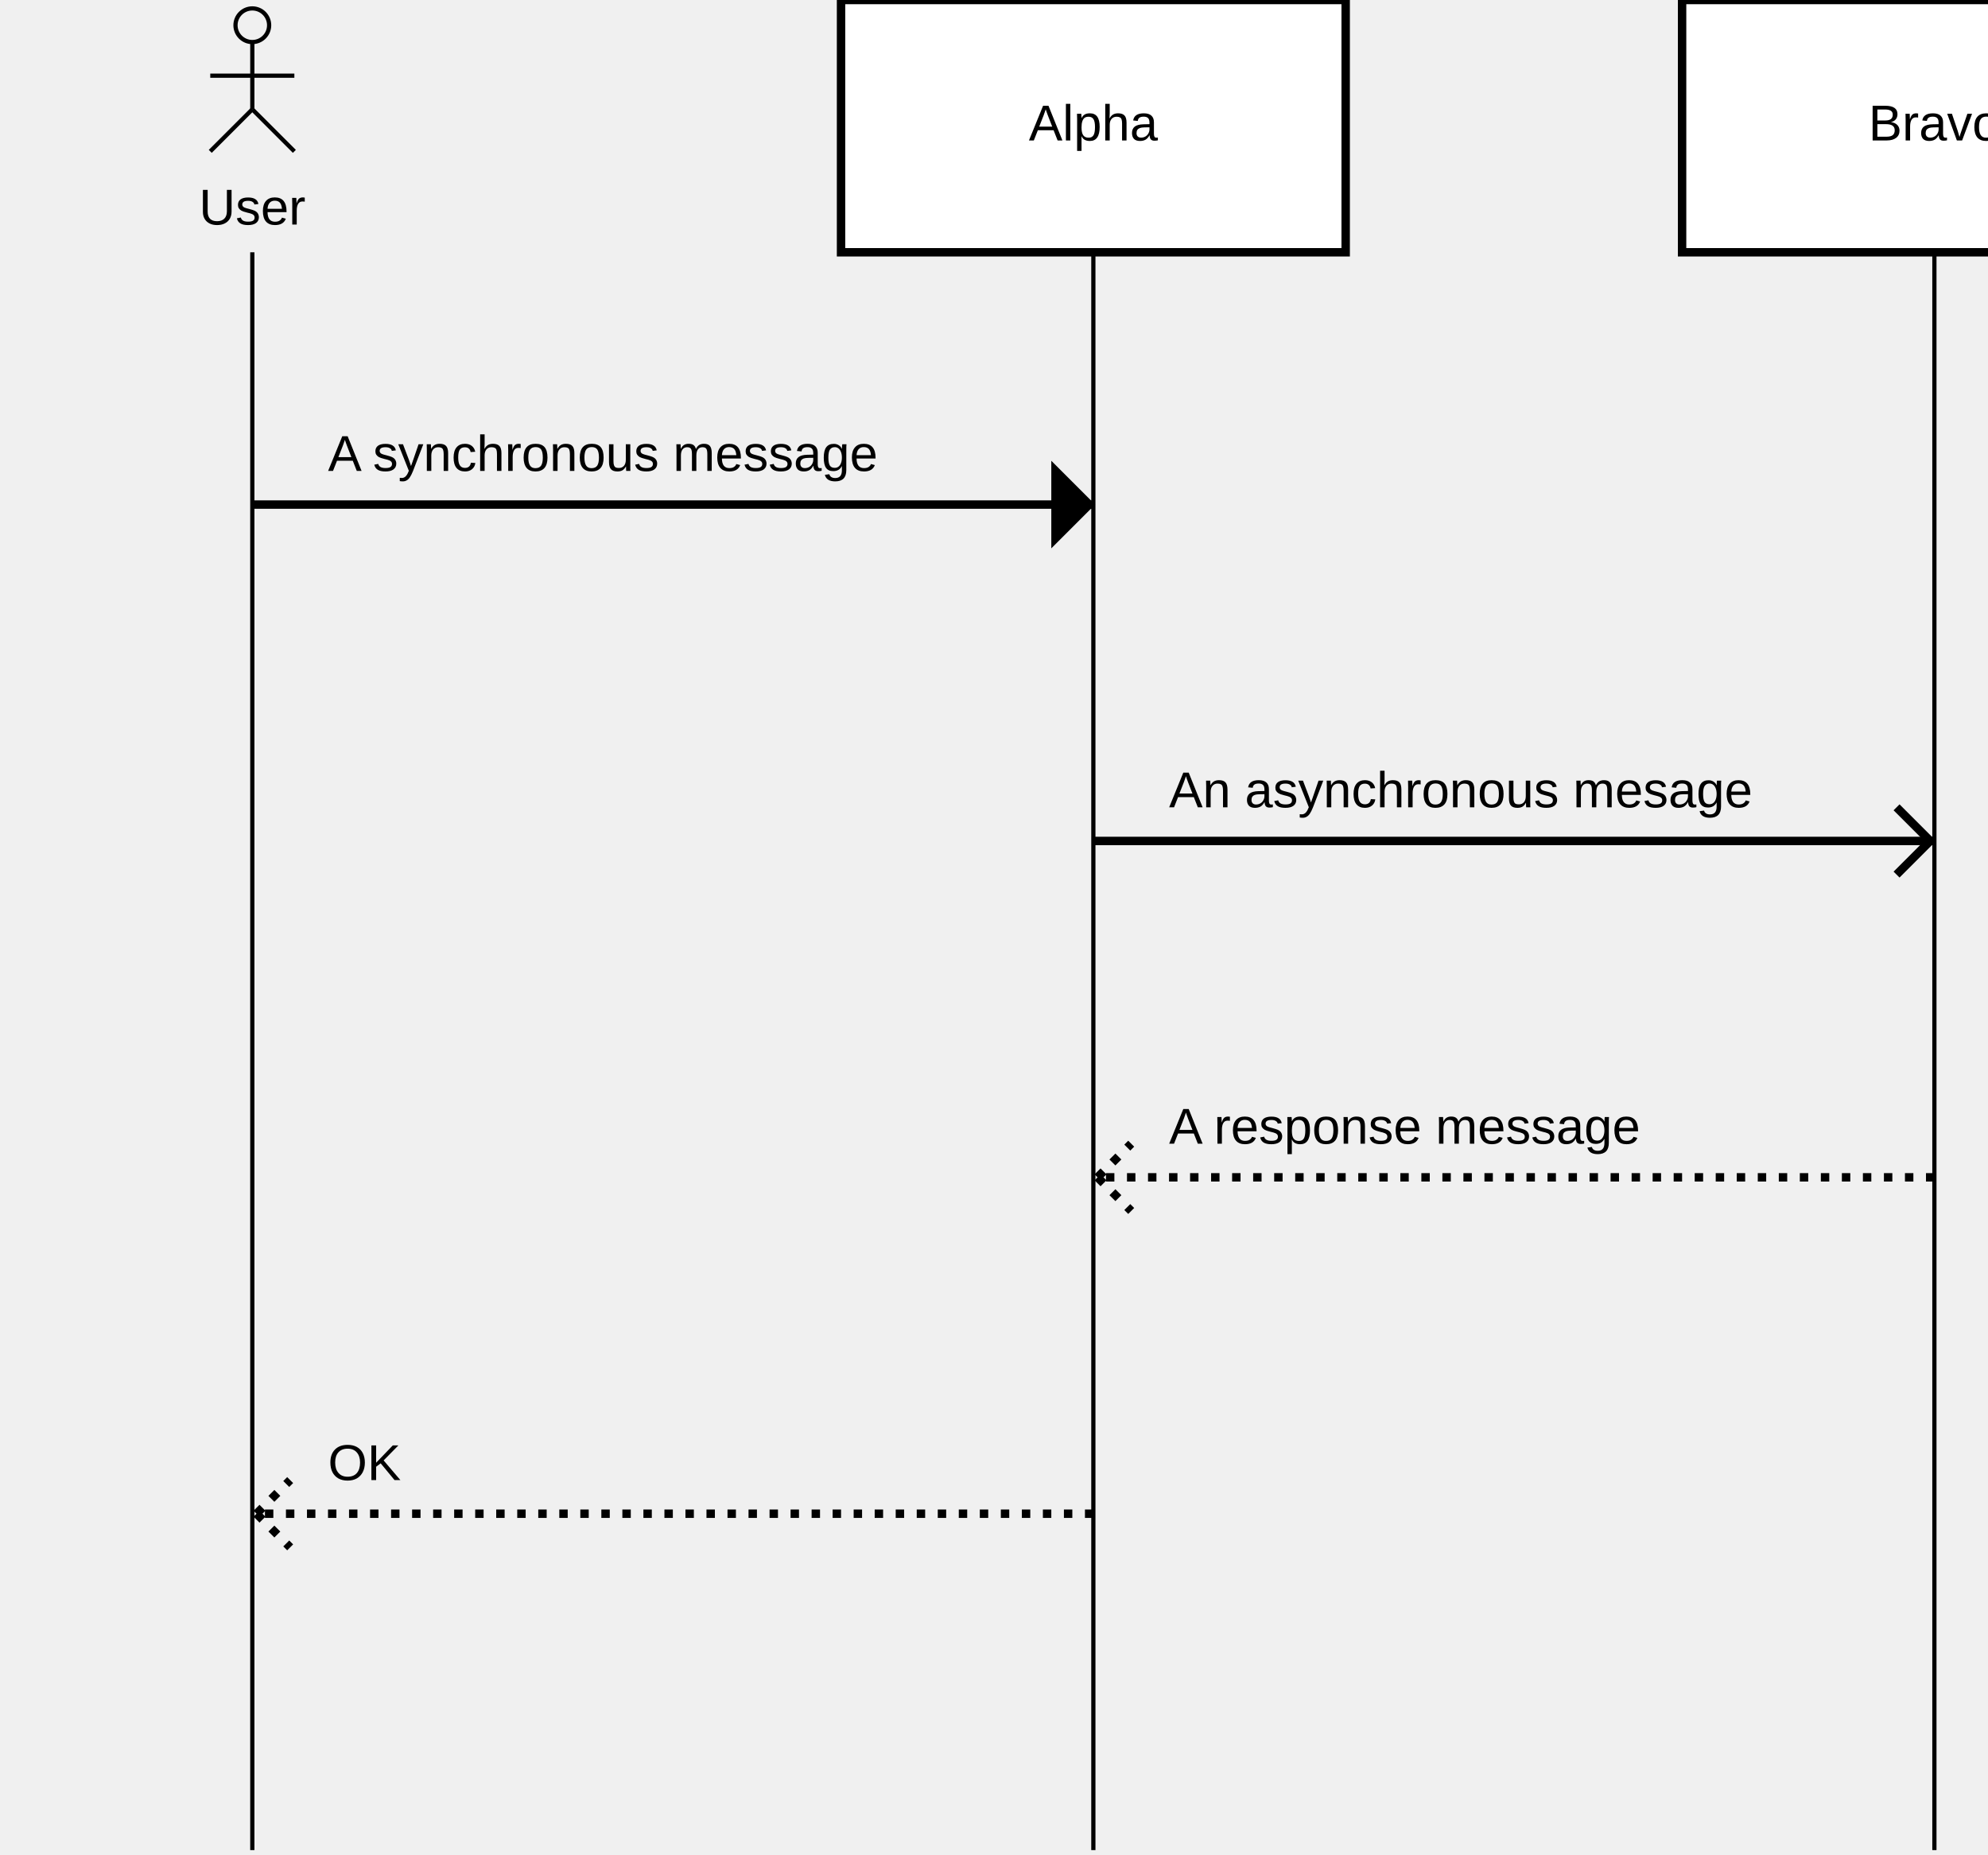
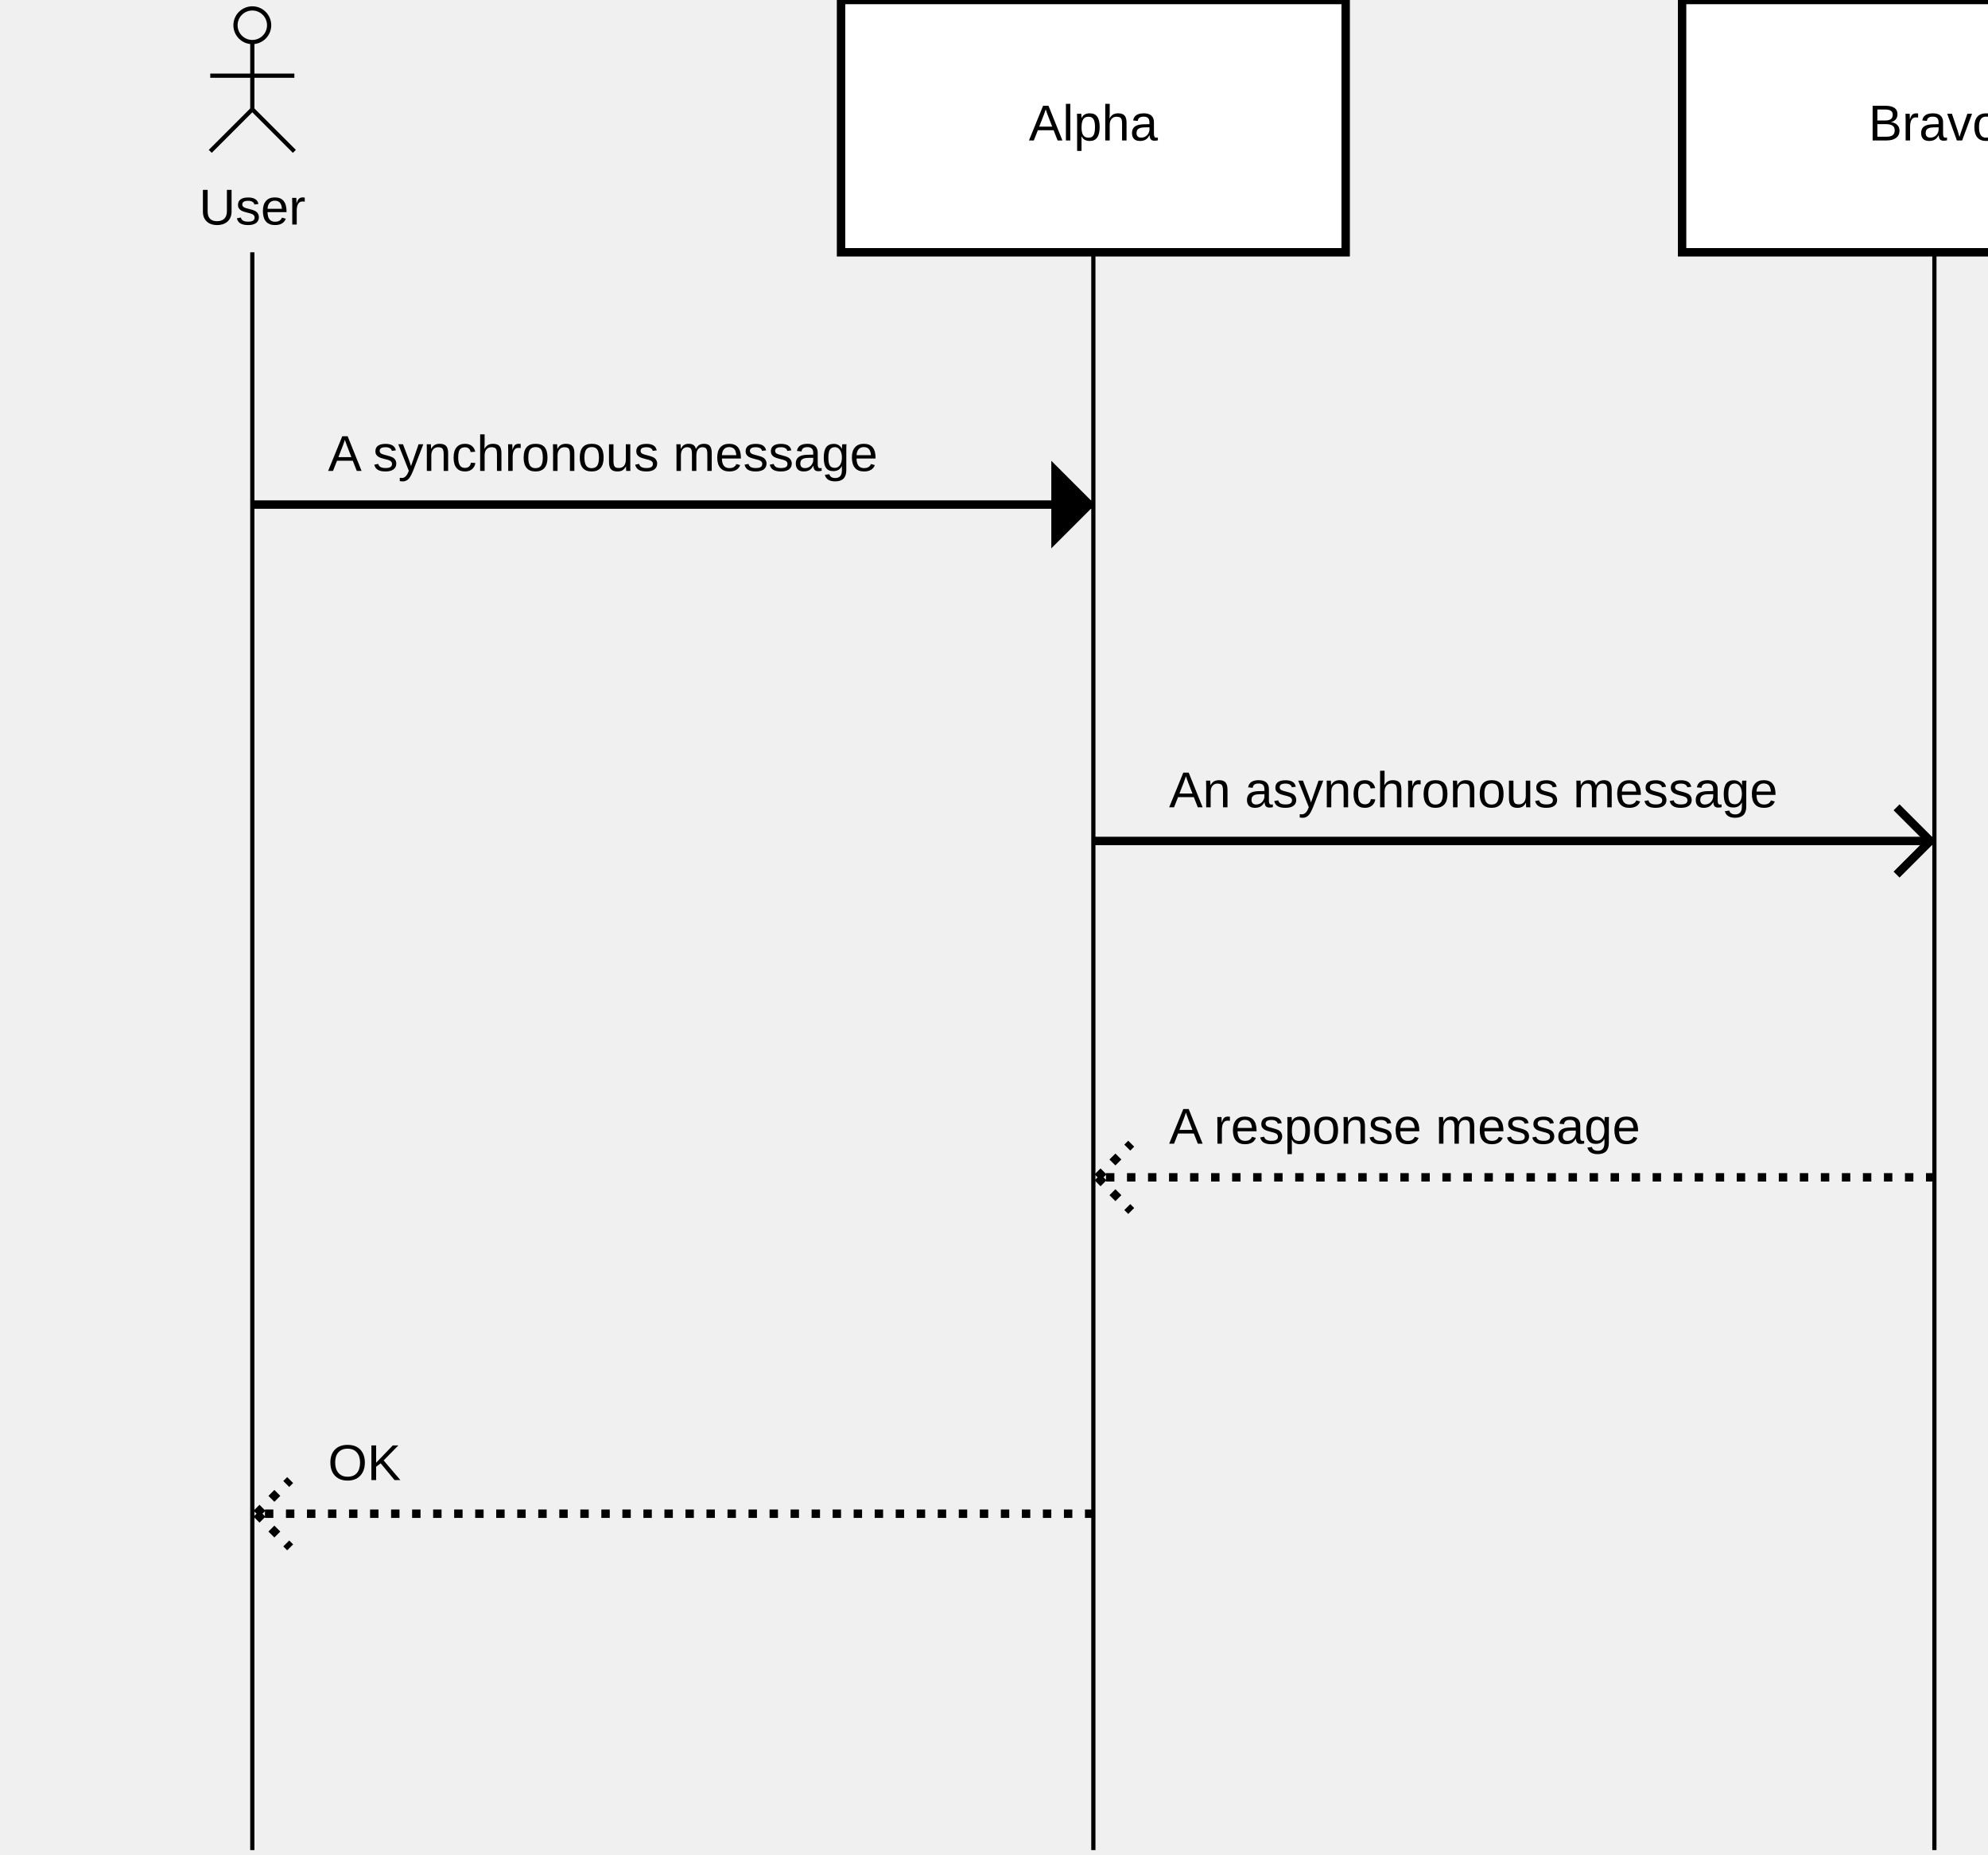
<svg xmlns="http://www.w3.org/2000/svg" version="1.1" font-family="Arial">
  <style> svg { padding: 2px; } </style>
  <g class="seq-0" transform="translate(0, 0)">
    <g stroke="black" text-anchor="middle" transform="translate(0, 0)">
      <circle cx="60" cy="6" r="4" fill="none" />
      <line x1="60" y1="10" x2="60" y2="26" />
      <line x1="50" y1="18" x2="70" y2="18" />
      <line x1="60" y1="26" x2="70" y2="36" />
      <line x1="60" y1="26" x2="50" y2="36" />
      <text x="60" y="50" stroke="black" stroke-width="0" dominant-baseline="middle">User</text>
      <line x1="60" y1="60" x2="60" y2="440" />
    </g>
    <g class="seq-object" stroke="black" text-anchor="middle" transform="translate(200, 0)">
      <rect width="120" height="60" stroke="#000000" fill="#FFFFFF" stroke-width="2" />
      <text x="60" y="30" stroke="black" stroke-width="0" dominant-baseline="middle">Alpha</text>
      <line x1="60" y1="60" x2="60" y2="440" />
    </g>
    <g class="seq-object" stroke="black" text-anchor="middle" transform="translate(400, 0)">
      <rect width="120" height="60" stroke="#000000" fill="#FFFFFF" stroke-width="2" />
      <text x="60" y="30" stroke="black" stroke-width="0" dominant-baseline="middle">Bravo</text>
      <line x1="60" y1="60" x2="60" y2="440" />
    </g>
    <g xtransform="translate(0, 0)">
      <g stroke="black" stroke-width="2">
        <line x1="60" y1="120" x2="260" y2="120" />
        <polygon points="251,112 251,128 259,120" />
        <text x="78" y="112" stroke-width="0" dominant-baseline="top" font-size="12">A synchronous message</text>
      </g>
    </g>
    <g xtransform="translate(0, 0)">
      <g stroke="black" stroke-width="2">
        <line x1="260" y1="200" x2="460" y2="200" />
        <line x1="451" y1="192" x2="459" y2="200" />
        <line x1="451" y1="208" x2="459" y2="200" />
-         <text x="278" y="192" stroke-width="0" dominant-baseline="top" font-size="12">An asynchronous mesage</text>
+         <text x="278" y="192" stroke-width="0" dominant-baseline="top" font-size="12">An asynchronous message</text>
      </g>
    </g>
    <g xtransform="translate(0, 0)">
      <g stroke="black" stroke-width="2" stroke-dasharray="2, 3">
        <line x1="460" y1="280" x2="260" y2="280" />
        <line x1="261" y1="280" x2="269" y2="272" />
        <line x1="261" y1="280" x2="269" y2="288" />
        <text x="278" y="272" stroke-width="0" dominant-baseline="top" font-size="12">A response message</text>
      </g>
    </g>
    <g xtransform="translate(0, 0)">
      <g stroke="black" stroke-width="2" stroke-dasharray="2, 3">
        <line x1="260" y1="360" x2="60" y2="360" />
        <line x1="61" y1="360" x2="69" y2="352" />
        <line x1="61" y1="360" x2="69" y2="368" />
        <text x="78" y="352" stroke-width="0" dominant-baseline="top" font-size="12">OK</text>
      </g>
    </g>
  </g>
</svg>
